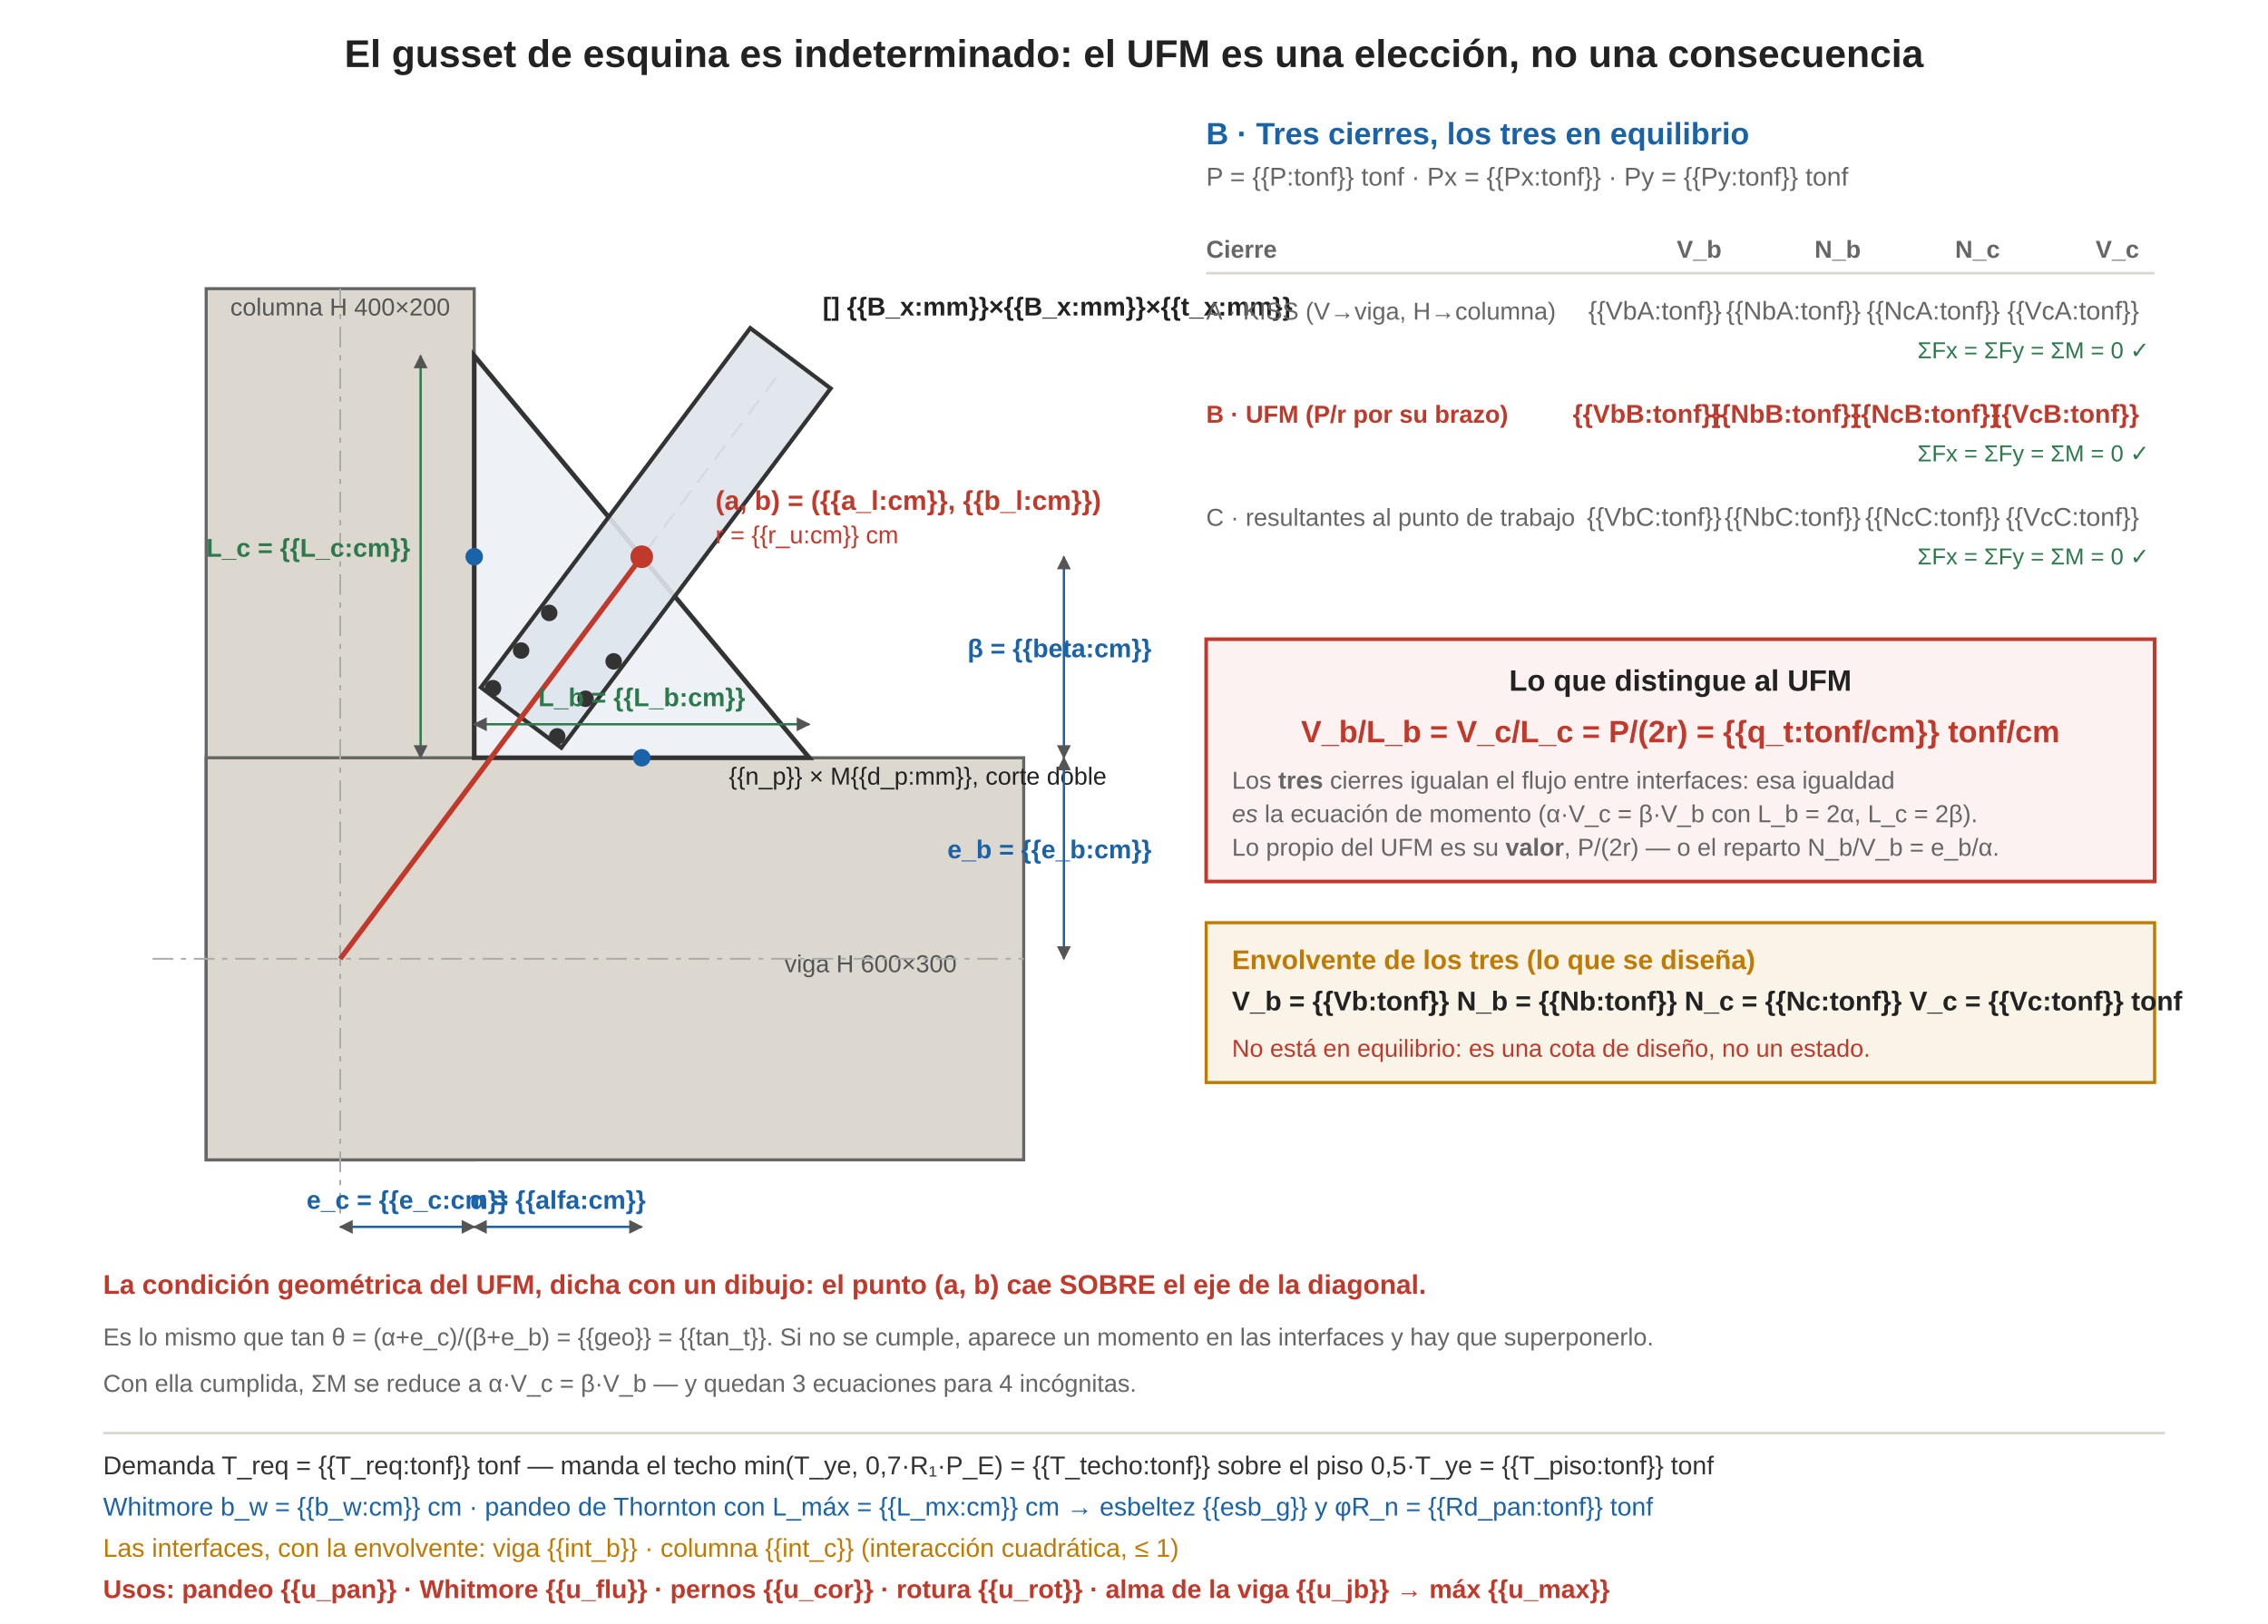
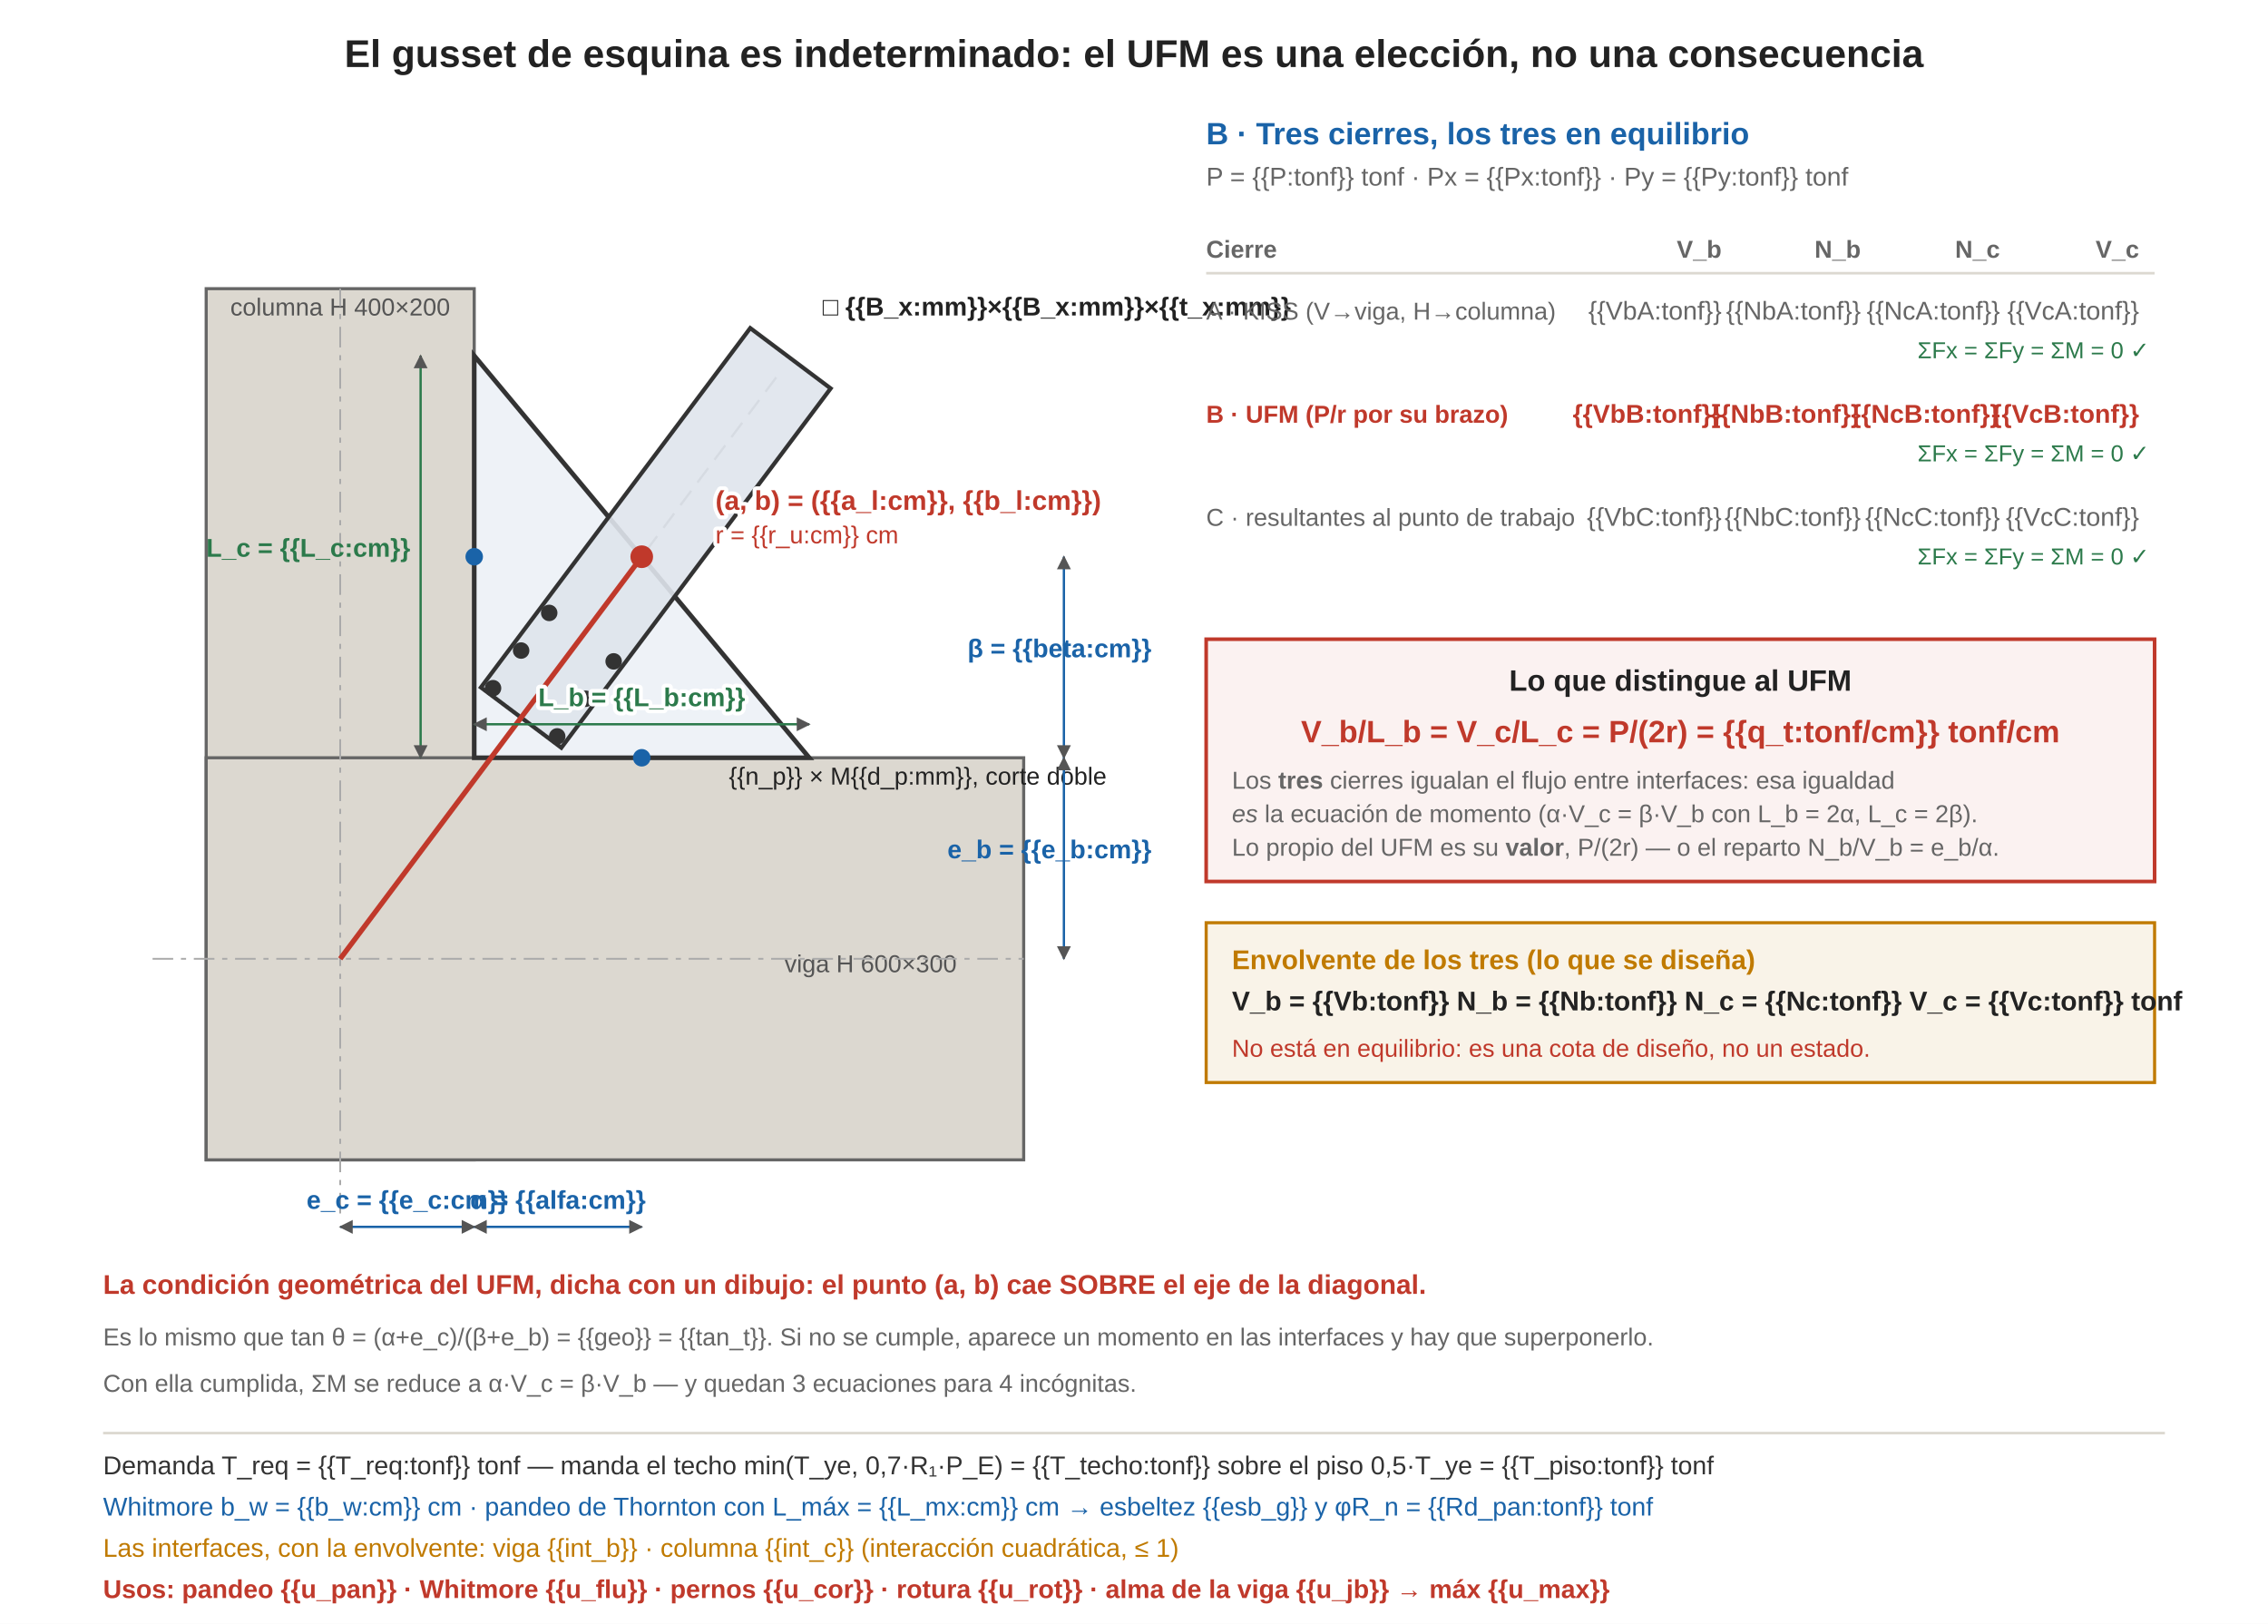
<svg xmlns="http://www.w3.org/2000/svg" viewBox="0 0 880 630" font-family="Segoe UI, Arial, sans-serif">
  <defs>
    <marker id="ar" viewBox="0 0 10 10" refX="9" refY="5" markerWidth="6" markerHeight="6" orient="auto-start-reverse">
      <path d="M0,0 L10,5 L0,10 z" fill="#555" />
    </marker>
    <marker id="rr" viewBox="0 0 10 10" refX="9" refY="5" markerWidth="6.5" markerHeight="6.5" orient="auto">
      <path d="M0,0 L10,5 L0,10 z" fill="#c0392b" />
    </marker>
    <marker id="gr" viewBox="0 0 10 10" refX="9" refY="5" markerWidth="6.5" markerHeight="6.5" orient="auto">
      <path d="M0,0 L10,5 L0,10 z" fill="#2c7a4b" />
    </marker>
  </defs>
  <rect width="880" height="630" fill="#ffffff" />
  <text x="440.0" y="26" font-size="15" text-anchor="middle" fill="#222" font-weight="bold">El gusset de esquina es indeterminado: el UFM es una elección, no una consecuencia</text>
  <rect x="80.0" y="112.0" width="104.0" height="338.0" fill="#dcd8d0" stroke="#666" stroke-width="1.2" />
  <rect x="80.0" y="294.0" width="317.2" height="156.0" fill="#dcd8d0" stroke="#666" stroke-width="1.2" />
  <text x="371.2" y="377.2" font-size="9.5" text-anchor="end" fill="#555">viga H 600×300</text>
  <text x="132.0" y="122.4" font-size="9.5" text-anchor="middle" fill="#555">columna H 400×200</text>
  <line x1="59.2" y1="372.0" x2="397.2" y2="372.0" stroke="#aaa" stroke-width="0.7" stroke-dasharray="8 3 2 3" />
  <line x1="132.0" y1="470.8" x2="132.0" y2="112.0" stroke="#aaa" stroke-width="0.7" stroke-dasharray="8 3 2 3" />
  <polygon points="184.0,294.0 314.0,294.0 184.0,138.0" fill="#eef2f7" stroke="#333" stroke-width="1.8" />
  <line x1="132.0" y1="372.0" x2="303.6" y2="143.2" stroke="#888" stroke-width="0.9" stroke-dasharray="7 4" />
  <polygon points="186.6,266.7 291.1,127.3 322.3,150.7 217.8,290.1" fill="#dfe5ec" fill-opacity="0.9" stroke="#333" stroke-width="1.6" />
-   <text x="319.2" y="122.4" font-size="10" fill="#222" font-weight="bold">[] {{B_x:mm}}×{{B_x:mm}}×{{t_x:mm}}</text>
+   <text x="319.2" y="122.4" font-size="10" fill="#222" font-weight="bold">□ {{B_x:mm}}×{{B_x:mm}}×{{t_x:mm}}</text>
  <circle cx="216.2" cy="285.7" r="3.2" fill="#333" />
  <circle cx="191.3" cy="267.0" r="3.2" fill="#333" />
  <circle cx="227.2" cy="271.1" r="3.2" fill="#333" />
  <circle cx="202.2" cy="252.4" r="3.2" fill="#333" />
  <circle cx="238.1" cy="256.6" r="3.2" fill="#333" />
  <circle cx="213.1" cy="237.8" r="3.2" fill="#333" />
  <text x="282.8" y="304.4" font-size="9.5" fill="#222">{{n_p}} × M{{d_p:mm}}, corte doble</text>
  <circle cx="249.0" cy="216.0" r="4.4" fill="#c0392b" />
  <line x1="132.0" y1="372.0" x2="249.0" y2="216.0" stroke="#c0392b" stroke-width="2" />
-   <text x="277.6" y="197.8" font-size="10.5" fill="#c0392b" font-weight="bold">(a, b) = ({{a_l:cm}}, {{b_l:cm}})</text>
-   <text x="277.6" y="210.8" font-size="9.5" fill="#c0392b">r = {{r_u:cm}} cm</text>
+   <text x="277.6" y="197.8" font-size="10.5" fill="#c0392b" font-weight="bold" paint-order="stroke" stroke="#fff" stroke-width="3" stroke-linejoin="round">(a, b) = ({{a_l:cm}}, {{b_l:cm}})</text>
+   <text x="277.6" y="210.8" font-size="9.5" fill="#c0392b" paint-order="stroke" stroke="#fff" stroke-width="3" stroke-linejoin="round">r = {{r_u:cm}} cm</text>
  <circle cx="249.0" cy="294.0" r="3.4" fill="#1a63a8" />
  <circle cx="184.0" cy="216.0" r="3.4" fill="#1a63a8" />
  <line x1="132.0" y1="476.0" x2="184.0" y2="476.0" stroke="#1a63a8" stroke-width="0.9" marker-start="url(#ar)" marker-end="url(#ar)" />
  <text x="158.0" y="469.0" font-size="10" text-anchor="middle" fill="#1a63a8" font-weight="bold">e_c = {{e_c:cm}}</text>
  <line x1="184.0" y1="476.0" x2="249.0" y2="476.0" stroke="#1a63a8" stroke-width="0.9" marker-start="url(#ar)" marker-end="url(#ar)" />
  <text x="216.5" y="469.0" font-size="10" text-anchor="middle" fill="#1a63a8" font-weight="bold">α = {{alfa:cm}}</text>
  <line x1="412.8" y1="372.0" x2="412.8" y2="294.0" stroke="#1a63a8" stroke-width="0.9" marker-start="url(#ar)" marker-end="url(#ar)" />
  <text x="446.8" y="333.0" font-size="10" text-anchor="end" fill="#1a63a8" font-weight="bold">e_b = {{e_b:cm}}</text>
  <line x1="412.8" y1="294.0" x2="412.8" y2="216.0" stroke="#1a63a8" stroke-width="0.9" marker-start="url(#ar)" marker-end="url(#ar)" />
  <text x="446.8" y="255.0" font-size="10" text-anchor="end" fill="#1a63a8" font-weight="bold">β = {{beta:cm}}</text>
  <line x1="184.0" y1="281.0" x2="314.0" y2="281.0" stroke="#2c7a4b" stroke-width="0.9" marker-start="url(#ar)" marker-end="url(#ar)" />
-   <text x="249.0" y="274.0" font-size="10" text-anchor="middle" fill="#2c7a4b" font-weight="bold">L_b = {{L_b:cm}}</text>
+   <text x="249.0" y="274.0" font-size="10" text-anchor="middle" fill="#2c7a4b" font-weight="bold" paint-order="stroke" stroke="#fff" stroke-width="3" stroke-linejoin="round">L_b = {{L_b:cm}}</text>
  <line x1="163.2" y1="294.0" x2="163.2" y2="138.0" stroke="#2c7a4b" stroke-width="0.9" marker-start="url(#ar)" marker-end="url(#ar)" />
  <text x="159.2" y="216.0" font-size="10" text-anchor="end" fill="#2c7a4b" font-weight="bold">L_c = {{L_c:cm}}</text>
  <text x="40" y="502" font-size="10.5" fill="#c0392b" font-weight="bold">La condición geométrica del UFM, dicha con un dibujo: el punto (a, b) cae SOBRE el eje de la diagonal.</text>
  <text x="40" y="522" font-size="9.5" fill="#666">Es lo mismo que tan θ = (α+e_c)/(β+e_b) = {{geo}} = {{tan_t}}. Si no se cumple, aparece un momento en las interfaces y hay que superponerlo.</text>
  <text x="40" y="540" font-size="9.5" fill="#666">Con ella cumplida, ΣM se reduce a α·V_c = β·V_b — y quedan 3 ecuaciones para 4 incógnitas.</text>
  <text x="468" y="56" font-size="12" fill="#1a63a8" font-weight="bold">B · Tres cierres, los tres en equilibrio</text>
  <text x="468" y="72" font-size="10" fill="#666">P = {{P:tonf}} tonf · Px = {{Px:tonf}} · Py = {{Py:tonf}} tonf</text>
  <text x="468" y="100" font-size="9.5" fill="#666" font-weight="bold">Cierre</text>
  <text x="668" y="100" font-size="9.5" text-anchor="end" fill="#666" font-weight="bold">V_b</text>
  <text x="722" y="100" font-size="9.5" text-anchor="end" fill="#666" font-weight="bold">N_b</text>
  <text x="776" y="100" font-size="9.5" text-anchor="end" fill="#666" font-weight="bold">N_c</text>
  <text x="830" y="100" font-size="9.5" text-anchor="end" fill="#666" font-weight="bold">V_c</text>
  <line x1="468" y1="106" x2="836" y2="106" stroke="#dcd8d0" stroke-width="1" />
  <text x="468" y="124" font-size="9.5" fill="#666" font-weight="normal">A · KISS (V→viga, H→columna)</text>
  <text x="668" y="124" font-size="10" text-anchor="end" fill="#666" font-weight="normal">{{VbA:tonf}}</text>
  <text x="722" y="124" font-size="10" text-anchor="end" fill="#666" font-weight="normal">{{NbA:tonf}}</text>
  <text x="776" y="124" font-size="10" text-anchor="end" fill="#666" font-weight="normal">{{NcA:tonf}}</text>
  <text x="830" y="124" font-size="10" text-anchor="end" fill="#666" font-weight="normal">{{VcA:tonf}}</text>
  <text x="834" y="139" font-size="9" text-anchor="end" fill="#2c7a4b">ΣFx = ΣFy = ΣM = 0 ✓</text>
  <text x="468" y="164" font-size="9.5" fill="#c0392b" font-weight="bold">B · UFM (P/r por su brazo)</text>
  <text x="668" y="164" font-size="10" text-anchor="end" fill="#c0392b" font-weight="bold">{{VbB:tonf}}</text>
  <text x="722" y="164" font-size="10" text-anchor="end" fill="#c0392b" font-weight="bold">{{NbB:tonf}}</text>
  <text x="776" y="164" font-size="10" text-anchor="end" fill="#c0392b" font-weight="bold">{{NcB:tonf}}</text>
  <text x="830" y="164" font-size="10" text-anchor="end" fill="#c0392b" font-weight="bold">{{VcB:tonf}}</text>
  <text x="834" y="179" font-size="9" text-anchor="end" fill="#2c7a4b">ΣFx = ΣFy = ΣM = 0 ✓</text>
  <text x="468" y="204" font-size="9.5" fill="#666" font-weight="normal">C · resultantes al punto de trabajo</text>
  <text x="668" y="204" font-size="10" text-anchor="end" fill="#666" font-weight="normal">{{VbC:tonf}}</text>
  <text x="722" y="204" font-size="10" text-anchor="end" fill="#666" font-weight="normal">{{NbC:tonf}}</text>
  <text x="776" y="204" font-size="10" text-anchor="end" fill="#666" font-weight="normal">{{NcC:tonf}}</text>
  <text x="830" y="204" font-size="10" text-anchor="end" fill="#666" font-weight="normal">{{VcC:tonf}}</text>
  <text x="834" y="219" font-size="9" text-anchor="end" fill="#2c7a4b">ΣFx = ΣFy = ΣM = 0 ✓</text>
  <rect x="468" y="248" width="368" height="94" fill="#c0392b" fill-opacity="0.07" stroke="#c0392b" stroke-width="1.4" />
  <text x="652" y="268" font-size="11.5" text-anchor="middle" fill="#222" font-weight="bold">Lo que distingue al UFM</text>
  <text x="652" y="288" font-size="12" text-anchor="middle" fill="#c0392b" font-weight="bold">V_b/L_b = V_c/L_c = P/(2r) = {{q_t:tonf/cm}} tonf/cm</text>
  <text x="478" y="306" font-size="9.5" fill="#666">Los <tspan font-weight="bold">tres</tspan> cierres igualan el flujo entre interfaces: esa igualdad</text>
  <text x="478" y="319" font-size="9.5" fill="#666">
    <tspan font-style="italic">es</tspan> la ecuación de momento (α·V_c = β·V_b con L_b = 2α, L_c = 2β).</text>
  <text x="478" y="332" font-size="9.5" fill="#666">Lo propio del UFM es su <tspan font-weight="bold">valor</tspan>, P/(2r) — o el reparto N_b/V_b = e_b/α.</text>
  <rect x="468" y="358" width="368" height="62" fill="#c07a00" fill-opacity="0.09" stroke="#c07a00" stroke-width="1.2" />
  <text x="478" y="376" font-size="10.5" fill="#c07a00" font-weight="bold">Envolvente de los tres (lo que se diseña)</text>
  <text x="478" y="392" font-size="10.5" fill="#222" font-weight="bold">V_b = {{Vb:tonf}}  N_b = {{Nb:tonf}}  N_c = {{Nc:tonf}}  V_c = {{Vc:tonf}} tonf</text>
  <text x="478" y="410" font-size="9.5" fill="#c0392b">No está en equilibrio: es una cota de diseño, no un estado.</text>
  <line x1="40" y1="556" x2="840" y2="556" stroke="#dcd8d0" stroke-width="1" />
  <text x="40" y="572" font-size="10" fill="#333">Demanda T_req = {{T_req:tonf}} tonf — manda el techo min(T_ye, 0,7·R₁·P_E) = {{T_techo:tonf}} sobre el piso 0,5·T_ye = {{T_piso:tonf}} tonf</text>
  <text x="40" y="588" font-size="10" fill="#1a63a8">Whitmore b_w = {{b_w:cm}} cm · pandeo de Thornton con L_máx = {{L_mx:cm}} cm → esbeltez {{esb_g}} y φR_n = {{Rd_pan:tonf}} tonf</text>
  <text x="40" y="604" font-size="10" fill="#c07a00">Las interfaces, con la envolvente: viga {{int_b}} · columna {{int_c}} (interacción cuadrática, ≤ 1)</text>
  <text x="40" y="620" font-size="10" fill="#c0392b" font-weight="bold">Usos: pandeo {{u_pan}} · Whitmore {{u_flu}} · pernos {{u_cor}} · rotura {{u_rot}} · alma de la viga {{u_jb}} → máx {{u_max}}</text>
</svg>
